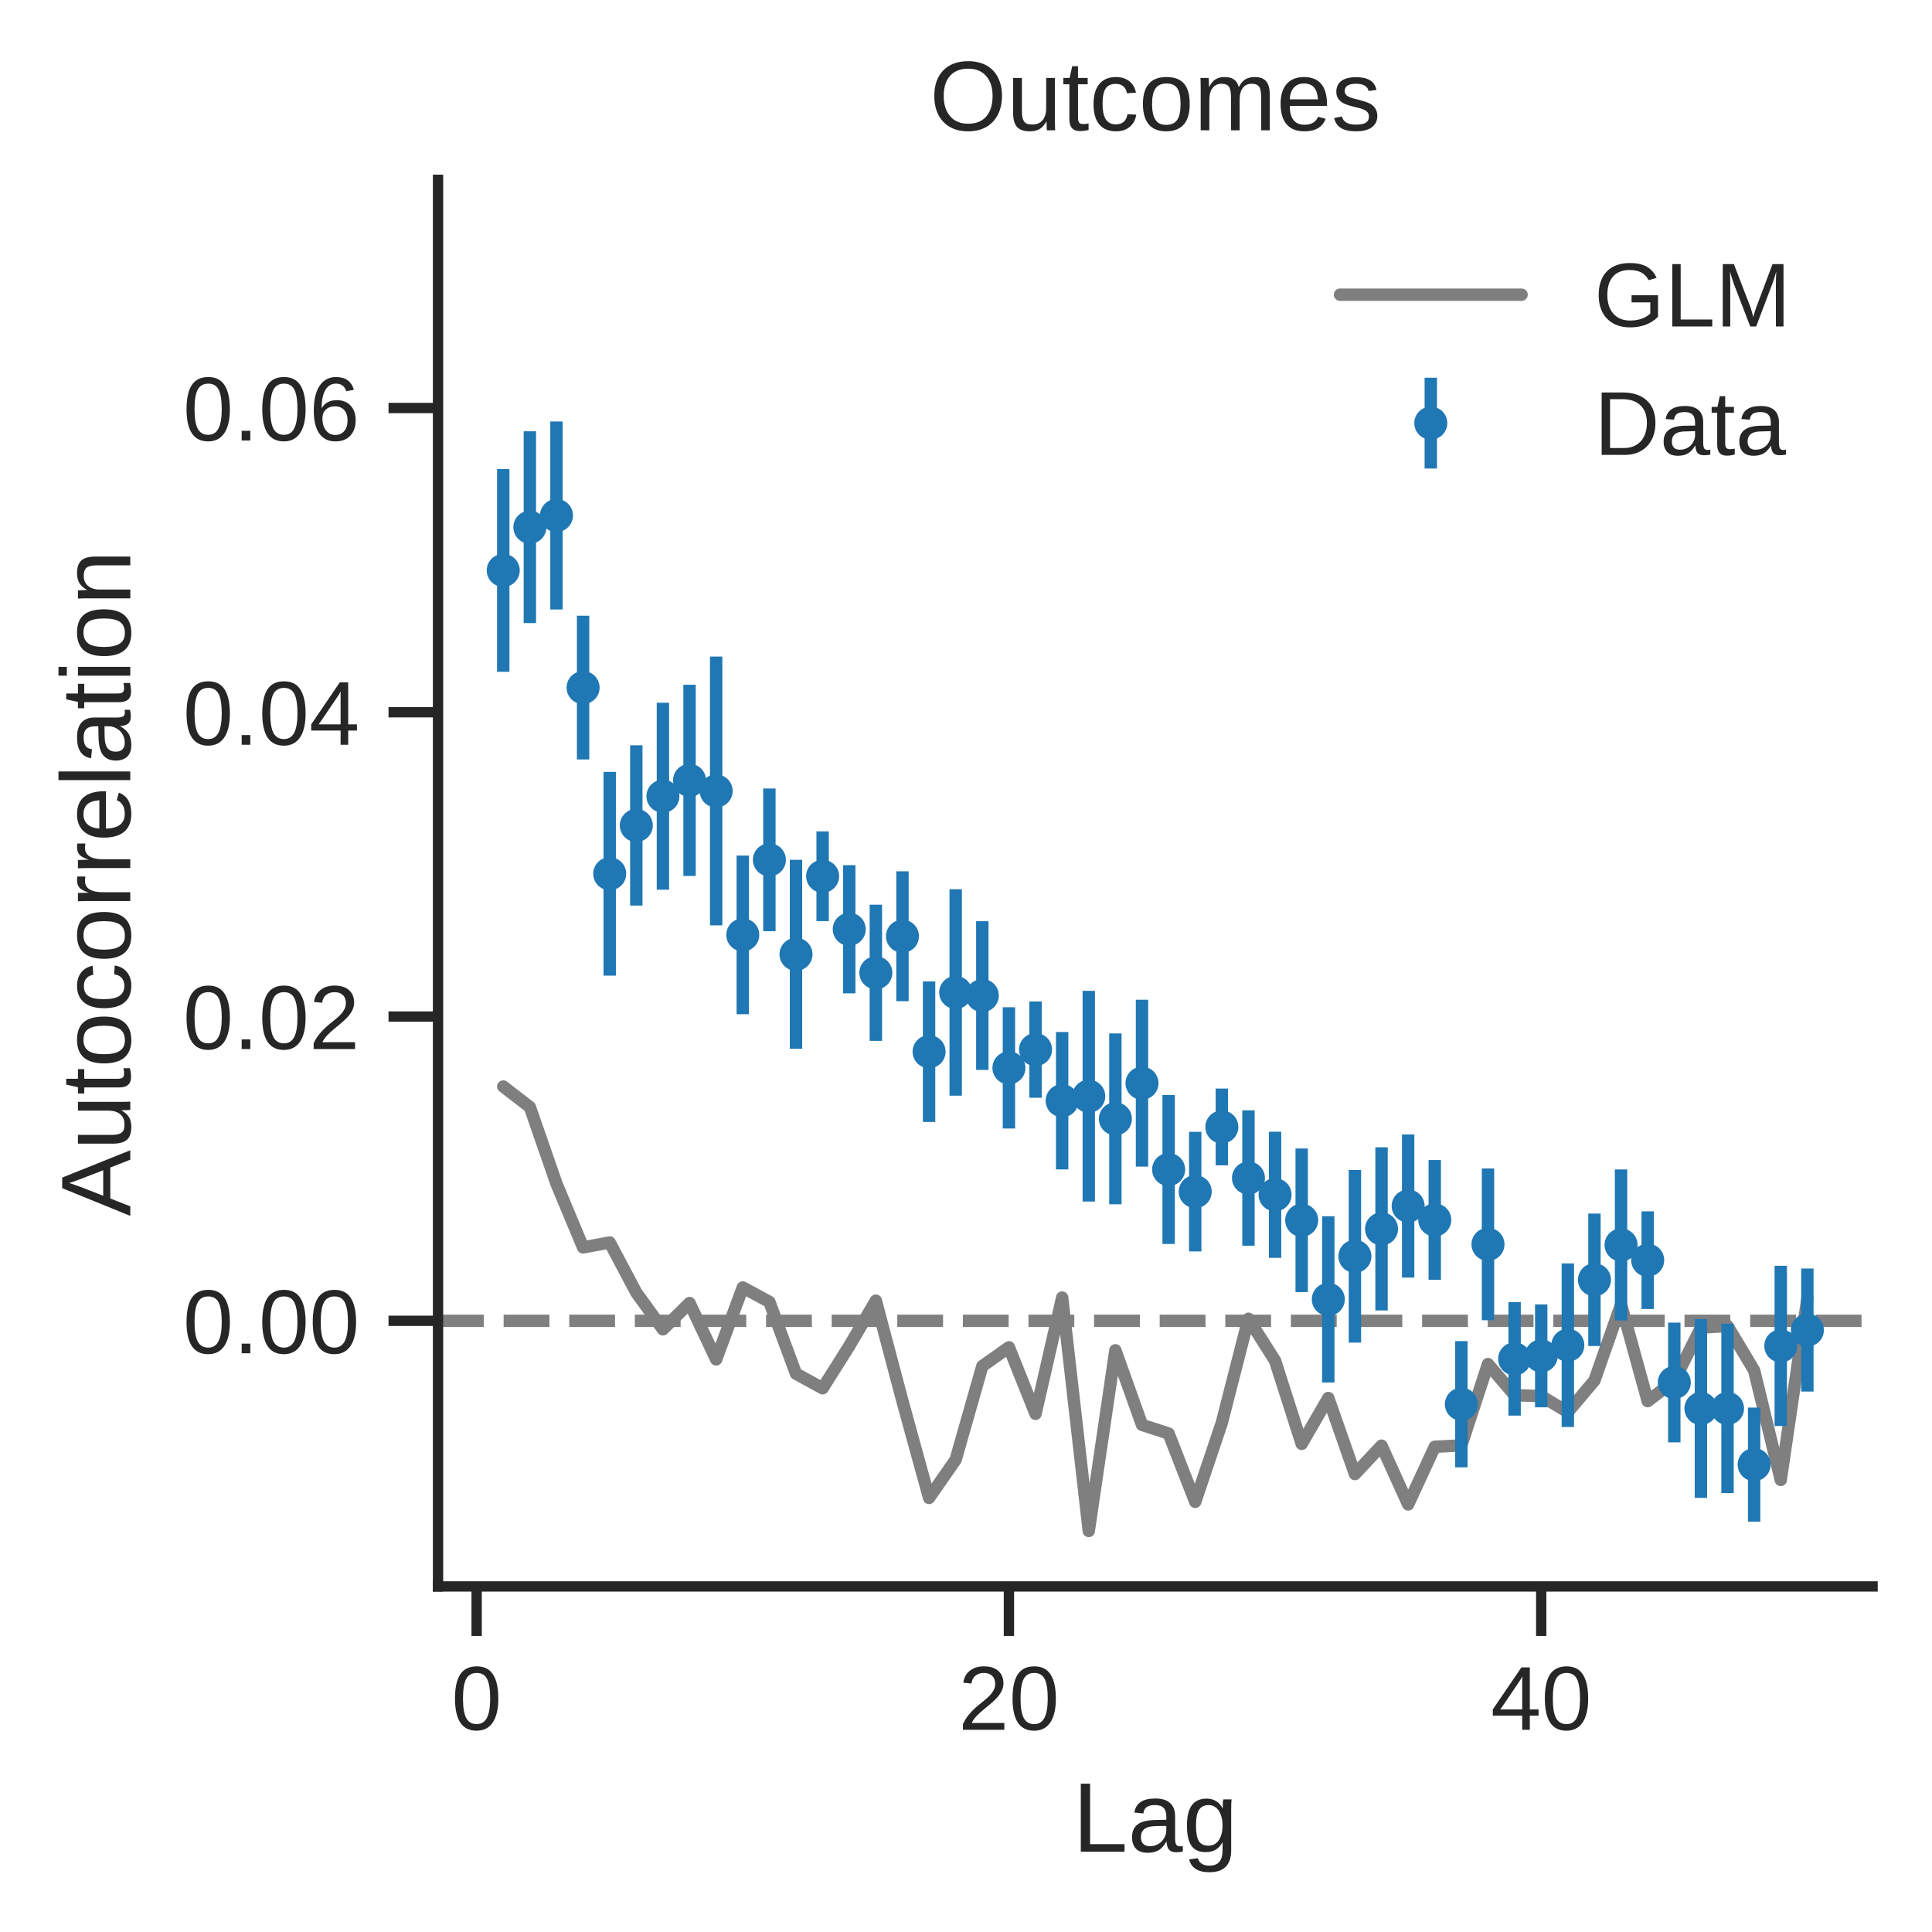
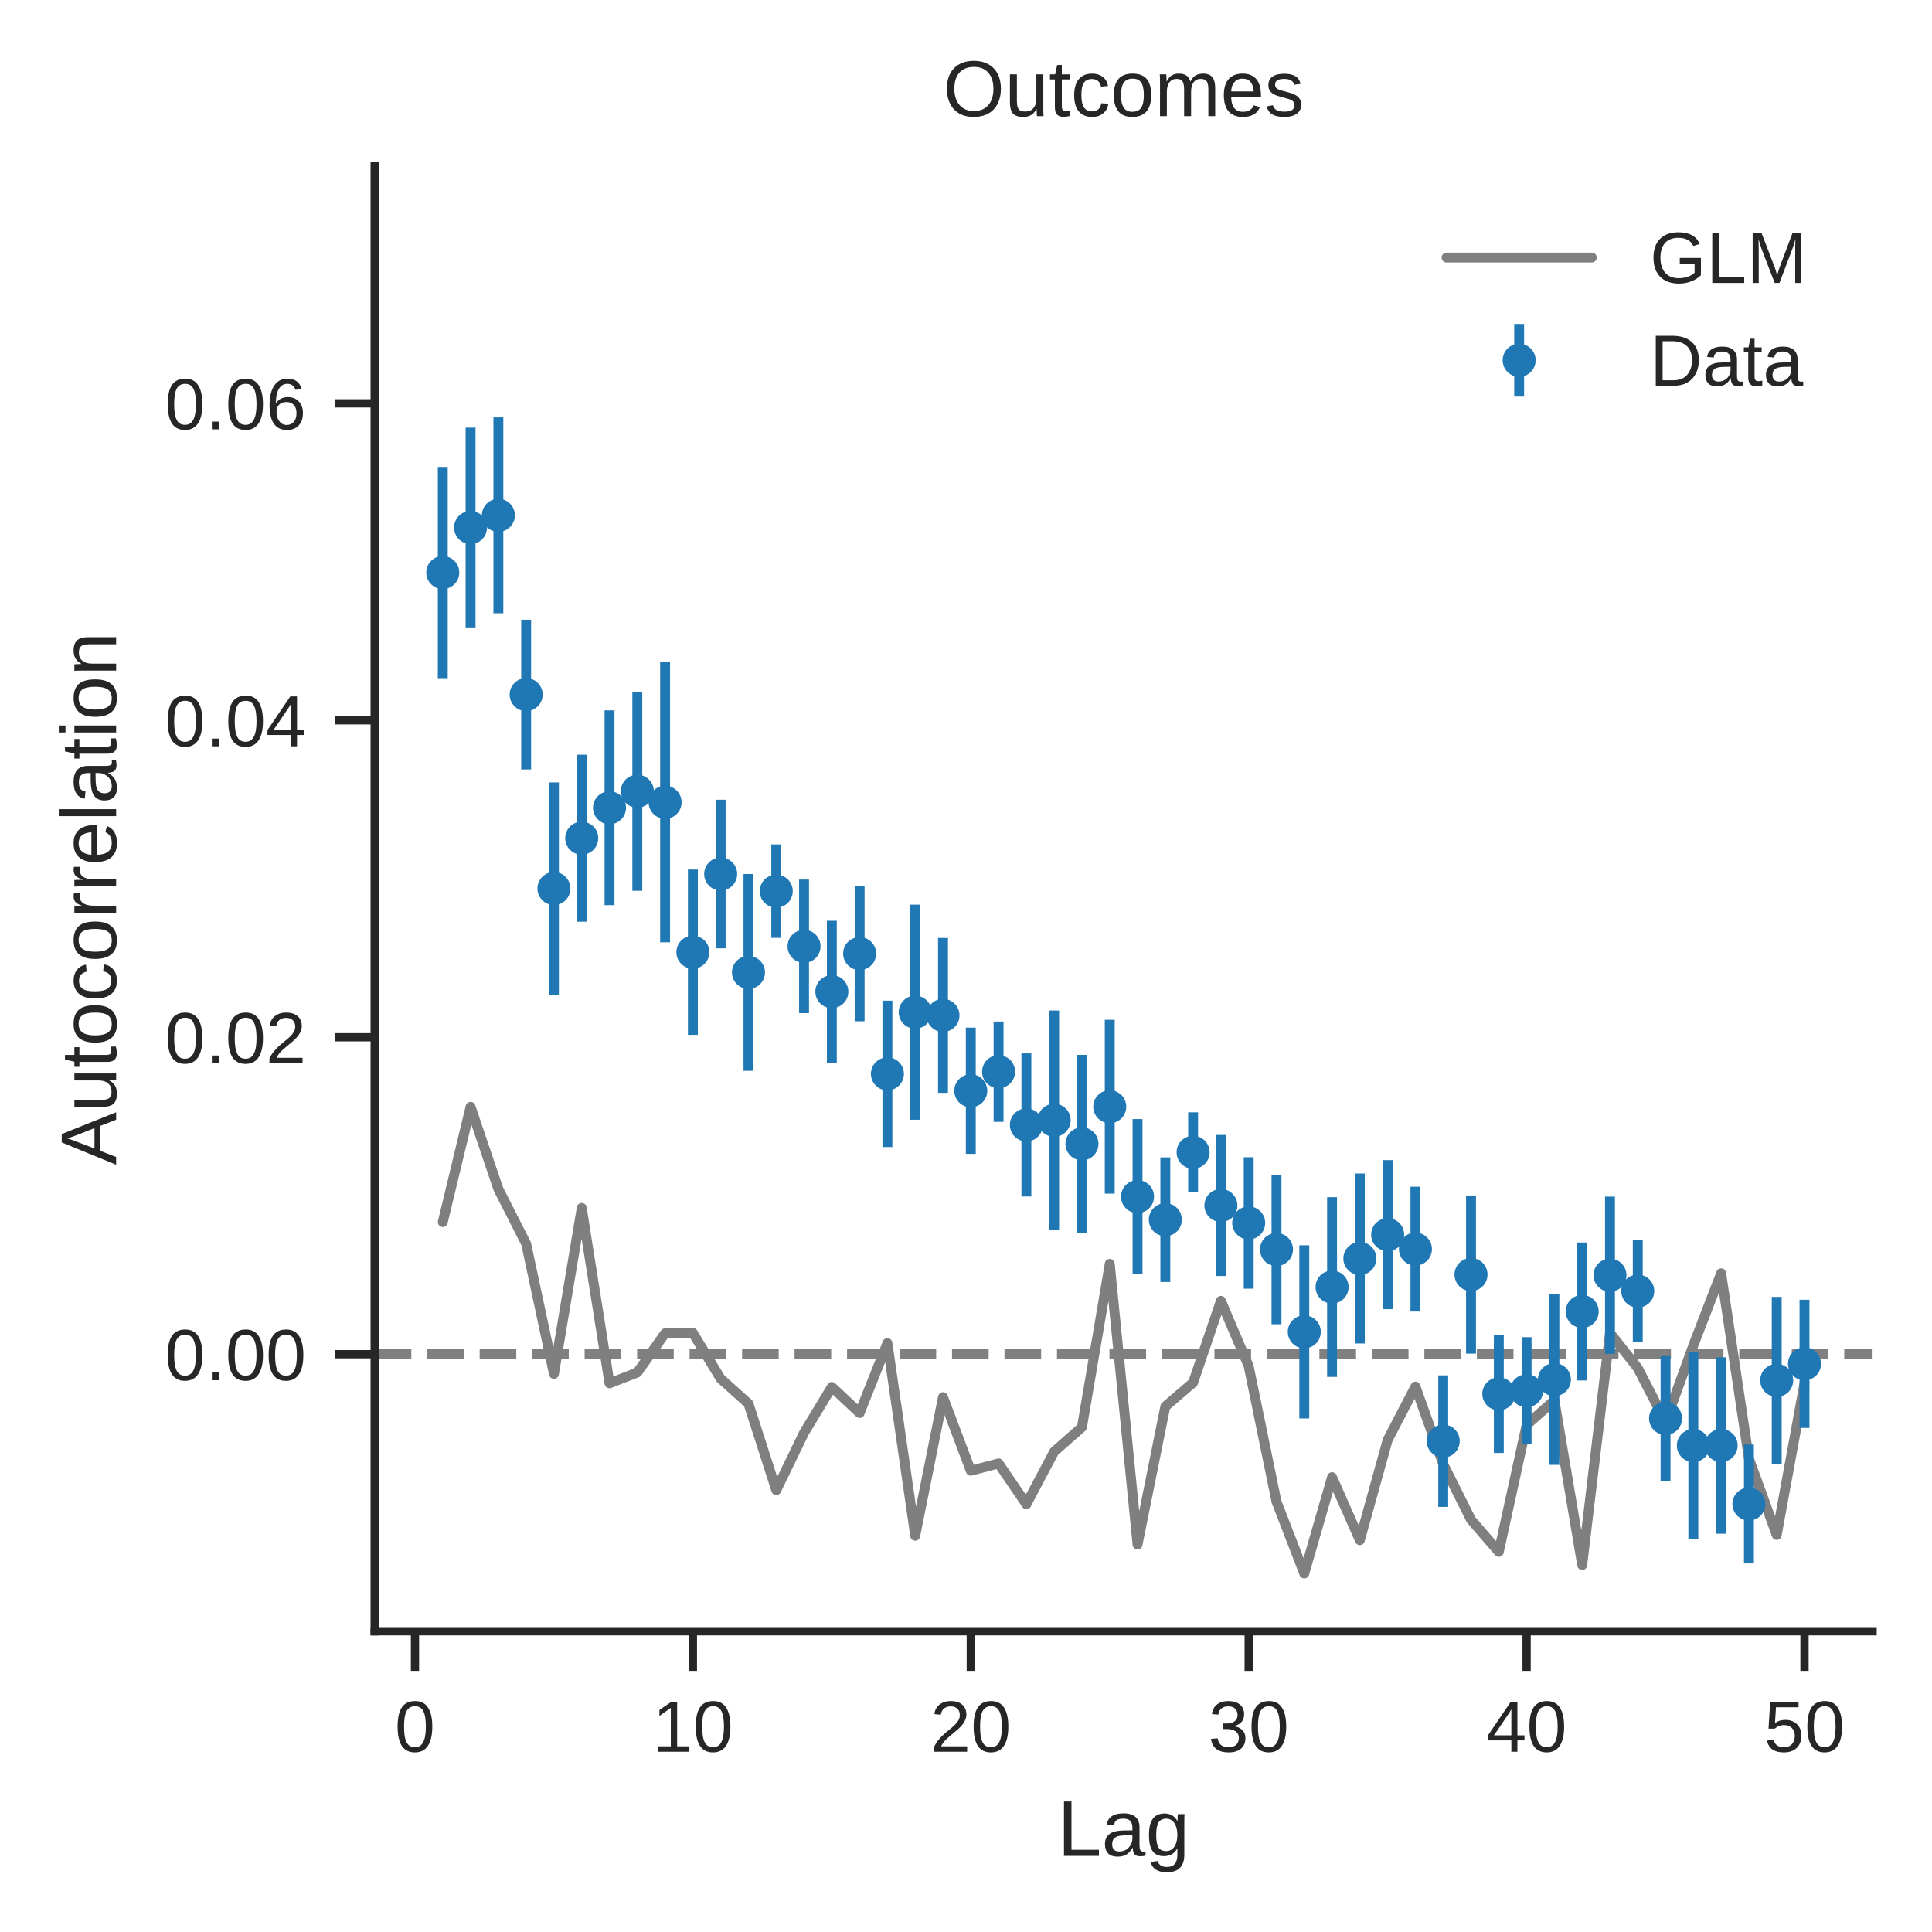
<svg xmlns="http://www.w3.org/2000/svg" xmlns:xlink="http://www.w3.org/1999/xlink" width="234.12pt" height="234.12pt" viewBox="0 0 234.12 234.12" version="1.1">
  <defs>
    <style type="text/css">*{stroke-linejoin: round; stroke-linecap: butt}</style>
  </defs>
  <g id="figure_1">
    <g id="patch_1">
      <path d="M 0 234.12  L 234.12 234.12  L 234.12 0  L 0 0  z " style="fill: #ffffff" />
    </g>
    <g id="axes_1">
      <g id="patch_2">
-         <path d="M 53.081 192.245  L 226.92 192.245  L 226.92 21.789  L 53.081 21.789  z " style="fill: #ffffff" />
+         <path d="M 45.405 197.68  L 226.92 197.68  L 226.92 20.072  L 45.405 20.072  z " style="fill: #ffffff" />
      </g>
      <g id="matplotlib.axis_1">
        <g id="xtick_1">
          <g id="line2d_1">
            <defs>
-               <path id="mbd5c28abc3" d="M 0 0  L 0 6  " style="stroke: #262626; stroke-width: 1.25" />
+               <path id="mc7c1b7da15" d="M 0 0  L 0 4.8  " style="stroke: #262626" />
            </defs>
            <g>
-               <use xlink:href="#mbd5c28abc3" x="57.758" y="192.245" style="fill: #262626; stroke: #262626; stroke-width: 1.25" />
+               <use xlink:href="#mc7c1b7da15" x="50.288" y="197.68" style="fill: #262626; stroke: #262626" />
            </g>
          </g>
          <g id="text_1">
-             <text style="font-size: 11px; font-family: 'Arial', 'DejaVu Sans', 'Liberation Sans', 'Bitstream Vera Sans', sans-serif; text-anchor: middle; fill: #262626" x="57.758" y="209.618" transform="rotate(-0 57.75794 209.6183)">0</text>
+             <text style="font-size: 8.8px; font-family: 'Arial', 'DejaVu Sans', 'Liberation Sans', 'Bitstream Vera Sans', sans-serif; text-anchor: middle; fill: #262626" x="50.288" y="212.279" transform="rotate(-0 50.28816 212.2785)">0</text>
          </g>
        </g>
        <g id="xtick_2">
          <g id="line2d_2">
            <g>
-               <use xlink:href="#mbd5c28abc3" x="122.262" y="192.245" style="fill: #262626; stroke: #262626; stroke-width: 1.25" />
+               <use xlink:href="#mc7c1b7da15" x="83.964" y="197.68" style="fill: #262626; stroke: #262626" />
            </g>
          </g>
          <g id="text_2">
-             <text style="font-size: 11px; font-family: 'Arial', 'DejaVu Sans', 'Liberation Sans', 'Bitstream Vera Sans', sans-serif; text-anchor: middle; fill: #262626" x="122.262" y="209.618" transform="rotate(-0 122.2619 209.6183)">20</text>
+             <text style="font-size: 8.8px; font-family: 'Arial', 'DejaVu Sans', 'Liberation Sans', 'Bitstream Vera Sans', sans-serif; text-anchor: middle; fill: #262626" x="83.964" y="212.279" transform="rotate(-0 83.9643 212.2785)">10</text>
          </g>
        </g>
        <g id="xtick_3">
          <g id="line2d_3">
            <g>
-               <use xlink:href="#mbd5c28abc3" x="186.766" y="192.245" style="fill: #262626; stroke: #262626; stroke-width: 1.25" />
+               <use xlink:href="#mc7c1b7da15" x="117.64" y="197.68" style="fill: #262626; stroke: #262626" />
            </g>
          </g>
          <g id="text_3">
-             <text style="font-size: 11px; font-family: 'Arial', 'DejaVu Sans', 'Liberation Sans', 'Bitstream Vera Sans', sans-serif; text-anchor: middle; fill: #262626" x="186.766" y="209.618" transform="rotate(-0 186.7658 209.6183)">40</text>
-           </g>
-         </g>
-         <g id="text_4">
-           <text style="font-size: 12px; font-family: 'Arial', 'DejaVu Sans', 'Liberation Sans', 'Bitstream Vera Sans', sans-serif; text-anchor: middle; fill: #262626" x="140" y="224.394" transform="rotate(-0 140.0005 224.3939)">Lag</text>
+             <text style="font-size: 8.8px; font-family: 'Arial', 'DejaVu Sans', 'Liberation Sans', 'Bitstream Vera Sans', sans-serif; text-anchor: middle; fill: #262626" x="117.64" y="212.279" transform="rotate(-0 117.6404 212.2785)">20</text>
+           </g>
+         </g>
+         <g id="xtick_4">
+           <g id="line2d_4">
+             <g>
+               <use xlink:href="#mc7c1b7da15" x="151.317" y="197.68" style="fill: #262626; stroke: #262626" />
+             </g>
+           </g>
+           <g id="text_4">
+             <text style="font-size: 8.8px; font-family: 'Arial', 'DejaVu Sans', 'Liberation Sans', 'Bitstream Vera Sans', sans-serif; text-anchor: middle; fill: #262626" x="151.317" y="212.279" transform="rotate(-0 151.3166 212.2785)">30</text>
+           </g>
+         </g>
+         <g id="xtick_5">
+           <g id="line2d_5">
+             <g>
+               <use xlink:href="#mc7c1b7da15" x="184.993" y="197.68" style="fill: #262626; stroke: #262626" />
+             </g>
+           </g>
+           <g id="text_5">
+             <text style="font-size: 8.8px; font-family: 'Arial', 'DejaVu Sans', 'Liberation Sans', 'Bitstream Vera Sans', sans-serif; text-anchor: middle; fill: #262626" x="184.993" y="212.279" transform="rotate(-0 184.9927 212.2785)">40</text>
+           </g>
+         </g>
+         <g id="xtick_6">
+           <g id="line2d_6">
+             <g>
+               <use xlink:href="#mc7c1b7da15" x="218.669" y="197.68" style="fill: #262626; stroke: #262626" />
+             </g>
+           </g>
+           <g id="text_6">
+             <text style="font-size: 8.8px; font-family: 'Arial', 'DejaVu Sans', 'Liberation Sans', 'Bitstream Vera Sans', sans-serif; text-anchor: middle; fill: #262626" x="218.669" y="212.279" transform="rotate(-0 218.6689 212.2785)">50</text>
+           </g>
+         </g>
+         <g id="text_7">
+           <text style="font-size: 9.6px; font-family: 'Arial', 'DejaVu Sans', 'Liberation Sans', 'Bitstream Vera Sans', sans-serif; text-anchor: middle; fill: #262626" x="136.162" y="224.899" transform="rotate(-0 136.1623 224.899)">Lag</text>
        </g>
      </g>
      <g id="matplotlib.axis_2">
        <g id="ytick_1">
-           <g id="line2d_4">
+           <g id="line2d_7">
            <defs>
-               <path id="m75cdc4d39d" d="M 0 0  L -6 0  " style="stroke: #262626; stroke-width: 1.25" />
+               <path id="m6955705d2b" d="M 0 0  L -4.8 0  " style="stroke: #262626" />
            </defs>
            <g>
-               <use xlink:href="#m75cdc4d39d" x="53.081" y="160.056" style="fill: #262626; stroke: #262626; stroke-width: 1.25" />
-             </g>
-           </g>
-           <g id="text_5">
-             <text style="font-size: 11px; font-family: 'Arial', 'DejaVu Sans', 'Liberation Sans', 'Bitstream Vera Sans', sans-serif; text-anchor: end; fill: #262626" x="43.581" y="163.993" transform="rotate(-0 43.58141 163.9929)">0.00</text>
+               <use xlink:href="#m6955705d2b" x="45.405" y="164.106" style="fill: #262626; stroke: #262626" />
+             </g>
+           </g>
+           <g id="text_8">
+             <text style="font-size: 8.8px; font-family: 'Arial', 'DejaVu Sans', 'Liberation Sans', 'Bitstream Vera Sans', sans-serif; text-anchor: end; fill: #262626" x="37.105" y="167.255" transform="rotate(-0 37.10513 167.2554)">0.00</text>
          </g>
        </g>
        <g id="ytick_2">
-           <g id="line2d_5">
-             <g>
-               <use xlink:href="#m75cdc4d39d" x="53.081" y="123.185" style="fill: #262626; stroke: #262626; stroke-width: 1.25" />
-             </g>
-           </g>
-           <g id="text_6">
-             <text style="font-size: 11px; font-family: 'Arial', 'DejaVu Sans', 'Liberation Sans', 'Bitstream Vera Sans', sans-serif; text-anchor: end; fill: #262626" x="43.581" y="127.122" transform="rotate(-0 43.58141 127.1218)">0.02</text>
+           <g id="line2d_8">
+             <g>
+               <use xlink:href="#m6955705d2b" x="45.405" y="125.697" style="fill: #262626; stroke: #262626" />
+             </g>
+           </g>
+           <g id="text_9">
+             <text style="font-size: 8.8px; font-family: 'Arial', 'DejaVu Sans', 'Liberation Sans', 'Bitstream Vera Sans', sans-serif; text-anchor: end; fill: #262626" x="37.105" y="128.846" transform="rotate(-0 37.10513 128.8462)">0.02</text>
          </g>
        </g>
        <g id="ytick_3">
-           <g id="line2d_6">
-             <g>
-               <use xlink:href="#m75cdc4d39d" x="53.081" y="86.314" style="fill: #262626; stroke: #262626; stroke-width: 1.25" />
-             </g>
-           </g>
-           <g id="text_7">
-             <text style="font-size: 11px; font-family: 'Arial', 'DejaVu Sans', 'Liberation Sans', 'Bitstream Vera Sans', sans-serif; text-anchor: end; fill: #262626" x="43.581" y="90.251" transform="rotate(-0 43.58141 90.25066)">0.04</text>
+           <g id="line2d_9">
+             <g>
+               <use xlink:href="#m6955705d2b" x="45.405" y="87.288" style="fill: #262626; stroke: #262626" />
+             </g>
+           </g>
+           <g id="text_10">
+             <text style="font-size: 8.8px; font-family: 'Arial', 'DejaVu Sans', 'Liberation Sans', 'Bitstream Vera Sans', sans-serif; text-anchor: end; fill: #262626" x="37.105" y="90.437" transform="rotate(-0 37.10513 90.43704)">0.04</text>
          </g>
        </g>
        <g id="ytick_4">
-           <g id="line2d_7">
-             <g>
-               <use xlink:href="#m75cdc4d39d" x="53.081" y="49.443" style="fill: #262626; stroke: #262626; stroke-width: 1.25" />
-             </g>
-           </g>
-           <g id="text_8">
-             <text style="font-size: 11px; font-family: 'Arial', 'DejaVu Sans', 'Liberation Sans', 'Bitstream Vera Sans', sans-serif; text-anchor: end; fill: #262626" x="43.581" y="53.38" transform="rotate(-0 43.58141 53.37952)">0.06</text>
-           </g>
-         </g>
-         <g id="text_9">
-           <text style="font-size: 12px; font-family: 'Arial', 'DejaVu Sans', 'Liberation Sans', 'Bitstream Vera Sans', sans-serif; text-anchor: middle; fill: #262626" x="15.789" y="107.017" transform="rotate(-90 15.78937 107.017)">Autocorrelation</text>
-         </g>
-       </g>
-       <g id="line2d_8">
-         <path d="M 53.081 160.056  L 226.92 160.056  " clip-path="url(#pe7cdaeee5a)" style="fill: none; stroke-dasharray: 5.55,2.4; stroke-dashoffset: 0; stroke: #808080; stroke-width: 1.5" />
+           <g id="line2d_10">
+             <g>
+               <use xlink:href="#m6955705d2b" x="45.405" y="48.878" style="fill: #262626; stroke: #262626" />
+             </g>
+           </g>
+           <g id="text_11">
+             <text style="font-size: 8.8px; font-family: 'Arial', 'DejaVu Sans', 'Liberation Sans', 'Bitstream Vera Sans', sans-serif; text-anchor: end; fill: #262626" x="37.105" y="52.028" transform="rotate(-0 37.10513 52.02784)">0.06</text>
+           </g>
+         </g>
+         <g id="text_12">
+           <text style="font-size: 9.6px; font-family: 'Arial', 'DejaVu Sans', 'Liberation Sans', 'Bitstream Vera Sans', sans-serif; text-anchor: middle; fill: #262626" x="14.072" y="108.876" transform="rotate(-90 14.0715 108.8756)">Autocorrelation</text>
+         </g>
+       </g>
+       <g id="line2d_11">
+         <path d="M 45.405 164.106  L 226.92 164.106  " clip-path="url(#pcfb92171ab)" style="fill: none; stroke-dasharray: 4.44,1.92; stroke-dashoffset: 0; stroke: #808080; stroke-width: 1.2" />
      </g>
      <g id="patch_3">
-         <path d="M 53.081 192.245  L 53.081 21.789  " style="fill: none; stroke: #262626; stroke-width: 1.25; stroke-linejoin: miter; stroke-linecap: square" />
+         <path d="M 45.405 197.68  L 45.405 20.072  " style="fill: none; stroke: #262626; stroke-linejoin: miter; stroke-linecap: square" />
      </g>
      <g id="patch_4">
-         <path d="M 53.081 192.245  L 226.92 192.245  " style="fill: none; stroke: #262626; stroke-width: 1.25; stroke-linejoin: miter; stroke-linecap: square" />
-       </g>
-       <g id="line2d_9">
-         <path d="M 60.983 131.663  L 64.208 134.155  L 67.434 143.445  L 70.659 151.161  L 73.884 150.564  L 77.109 156.642  L 80.334 161.088  L 83.56 157.901  L 86.785 164.733  L 90.01 156.017  L 93.235 157.762  L 96.46 166.466  L 99.686 168.231  L 102.911 163.118  L 106.136 157.616  L 109.361 169.787  L 112.586 181.517  L 115.811 176.876  L 119.037 165.547  L 122.262 163.268  L 125.487 171.329  L 128.712 157.238  L 131.937 185.522  L 135.163 163.629  L 138.388 172.667  L 141.613 173.715  L 144.838 181.99  L 148.063 172.405  L 151.289 159.806  L 154.514 164.893  L 157.739 174.972  L 160.964 169.408  L 164.189 178.624  L 167.415 175.185  L 170.64 182.305  L 173.865 175.321  L 177.09 175.154  L 180.315 165.296  L 183.541 169.064  L 186.766 169.181  L 189.991 171.114  L 193.216 167.29  L 196.441 158.077  L 199.667 169.788  L 202.892 167.323  L 206.117 160.882  L 209.342 160.684  L 212.567 166.066  L 215.793 179.338  L 219.018 157.352  " clip-path="url(#pe7cdaeee5a)" style="fill: none; stroke: #7f7f7f; stroke-width: 1.5; stroke-linecap: round" />
-       </g>
-       <g id="text_10">
-         <text style="font-size: 12px; font-family: 'Arial', 'DejaVu Sans', 'Liberation Sans', 'Bitstream Vera Sans', sans-serif; text-anchor: middle; fill: #262626" x="140" y="15.789" transform="rotate(-0 140.0005 15.78937)">Outcomes</text>
+         <path d="M 45.405 197.68  L 226.92 197.68  " style="fill: none; stroke: #262626; stroke-linejoin: miter; stroke-linecap: square" />
+       </g>
+       <g id="line2d_12">
+         <path d="M 53.656 148.092  L 57.023 134.123  L 60.391 144.089  L 63.759 150.715  L 67.126 166.493  L 70.494 146.374  L 73.861 167.63  L 77.229 166.322  L 80.597 161.569  L 83.964 161.529  L 87.332 167.074  L 90.7 170.097  L 94.067 180.576  L 97.435 173.631  L 100.802 168.07  L 104.17 171.227  L 107.538 162.76  L 110.905 186.101  L 114.273 169.306  L 117.64 178.225  L 121.008 177.336  L 124.376 182.282  L 127.743 175.908  L 131.111 172.95  L 134.479 153.154  L 137.846 187.164  L 141.214 170.438  L 144.581 167.551  L 147.949 157.638  L 151.317 165.558  L 154.684 181.961  L 158.052 190.675  L 161.419 179.006  L 164.787 186.637  L 168.155 174.498  L 171.522 168.026  L 174.89 177.421  L 178.257 184.156  L 181.625 188.053  L 184.993 172.674  L 188.36 169.692  L 191.728 189.65  L 195.096 161.529  L 198.463 165.783  L 201.831 172.308  L 205.198 163.036  L 208.566 154.302  L 211.934 176.759  L 215.301 186.005  L 218.669 167.633  " clip-path="url(#pcfb92171ab)" style="fill: none; stroke: #7f7f7f; stroke-width: 1.2; stroke-linecap: round" />
+       </g>
+       <g id="text_13">
+         <text style="font-size: 9.6px; font-family: 'Arial', 'DejaVu Sans', 'Liberation Sans', 'Bitstream Vera Sans', sans-serif; text-anchor: middle; fill: #262626" x="136.162" y="14.072" transform="rotate(-0 136.1623 14.0715)">Outcomes</text>
      </g>
      <g id="LineCollection_1">
-         <path d="M 60.983 81.411  L 60.983 56.836  " clip-path="url(#pe7cdaeee5a)" style="fill: none; stroke: #1f77b4; stroke-width: 1.5" />
-         <path d="M 64.208 75.508  L 64.208 52.264  " clip-path="url(#pe7cdaeee5a)" style="fill: none; stroke: #1f77b4; stroke-width: 1.5" />
-         <path d="M 67.434 73.856  L 67.434 51.075  " clip-path="url(#pe7cdaeee5a)" style="fill: none; stroke: #1f77b4; stroke-width: 1.5" />
-         <path d="M 70.659 92.028  L 70.659 74.615  " clip-path="url(#pe7cdaeee5a)" style="fill: none; stroke: #1f77b4; stroke-width: 1.5" />
-         <path d="M 73.884 118.227  L 73.884 93.538  " clip-path="url(#pe7cdaeee5a)" style="fill: none; stroke: #1f77b4; stroke-width: 1.5" />
-         <path d="M 77.109 109.737  L 77.109 90.314  " clip-path="url(#pe7cdaeee5a)" style="fill: none; stroke: #1f77b4; stroke-width: 1.5" />
-         <path d="M 80.334 107.816  L 80.334 85.158  " clip-path="url(#pe7cdaeee5a)" style="fill: none; stroke: #1f77b4; stroke-width: 1.5" />
-         <path d="M 83.56 106.147  L 83.56 82.978  " clip-path="url(#pe7cdaeee5a)" style="fill: none; stroke: #1f77b4; stroke-width: 1.5" />
-         <path d="M 86.785 112.134  L 86.785 79.565  " clip-path="url(#pe7cdaeee5a)" style="fill: none; stroke: #1f77b4; stroke-width: 1.5" />
-         <path d="M 90.01 122.903  L 90.01 103.675  " clip-path="url(#pe7cdaeee5a)" style="fill: none; stroke: #1f77b4; stroke-width: 1.5" />
-         <path d="M 93.235 112.838  L 93.235 95.553  " clip-path="url(#pe7cdaeee5a)" style="fill: none; stroke: #1f77b4; stroke-width: 1.5" />
-         <path d="M 96.46 127.087  L 96.46 104.195  " clip-path="url(#pe7cdaeee5a)" style="fill: none; stroke: #1f77b4; stroke-width: 1.5" />
-         <path d="M 99.686 111.624  L 99.686 100.749  " clip-path="url(#pe7cdaeee5a)" style="fill: none; stroke: #1f77b4; stroke-width: 1.5" />
-         <path d="M 102.911 120.377  L 102.911 104.839  " clip-path="url(#pe7cdaeee5a)" style="fill: none; stroke: #1f77b4; stroke-width: 1.5" />
-         <path d="M 106.136 126.131  L 106.136 109.63  " clip-path="url(#pe7cdaeee5a)" style="fill: none; stroke: #1f77b4; stroke-width: 1.5" />
-         <path d="M 109.361 121.322  L 109.361 105.582  " clip-path="url(#pe7cdaeee5a)" style="fill: none; stroke: #1f77b4; stroke-width: 1.5" />
-         <path d="M 112.586 135.957  L 112.586 118.929  " clip-path="url(#pe7cdaeee5a)" style="fill: none; stroke: #1f77b4; stroke-width: 1.5" />
-         <path d="M 115.811 132.775  L 115.811 107.757  " clip-path="url(#pe7cdaeee5a)" style="fill: none; stroke: #1f77b4; stroke-width: 1.5" />
-         <path d="M 119.037 129.651  L 119.037 111.632  " clip-path="url(#pe7cdaeee5a)" style="fill: none; stroke: #1f77b4; stroke-width: 1.5" />
-         <path d="M 122.262 136.754  L 122.262 122.063  " clip-path="url(#pe7cdaeee5a)" style="fill: none; stroke: #1f77b4; stroke-width: 1.5" />
-         <path d="M 125.487 133.025  L 125.487 121.355  " clip-path="url(#pe7cdaeee5a)" style="fill: none; stroke: #1f77b4; stroke-width: 1.5" />
-         <path d="M 128.712 141.709  L 128.712 125.056  " clip-path="url(#pe7cdaeee5a)" style="fill: none; stroke: #1f77b4; stroke-width: 1.5" />
-         <path d="M 131.937 145.605  L 131.937 120.072  " clip-path="url(#pe7cdaeee5a)" style="fill: none; stroke: #1f77b4; stroke-width: 1.5" />
-         <path d="M 135.163 145.934  L 135.163 125.233  " clip-path="url(#pe7cdaeee5a)" style="fill: none; stroke: #1f77b4; stroke-width: 1.5" />
-         <path d="M 138.388 141.374  L 138.388 121.151  " clip-path="url(#pe7cdaeee5a)" style="fill: none; stroke: #1f77b4; stroke-width: 1.5" />
-         <path d="M 141.613 150.745  L 141.613 132.701  " clip-path="url(#pe7cdaeee5a)" style="fill: none; stroke: #1f77b4; stroke-width: 1.5" />
-         <path d="M 144.838 151.649  L 144.838 137.158  " clip-path="url(#pe7cdaeee5a)" style="fill: none; stroke: #1f77b4; stroke-width: 1.5" />
-         <path d="M 148.063 141.216  L 148.063 131.914  " clip-path="url(#pe7cdaeee5a)" style="fill: none; stroke: #1f77b4; stroke-width: 1.5" />
-         <path d="M 151.289 150.957  L 151.289 134.547  " clip-path="url(#pe7cdaeee5a)" style="fill: none; stroke: #1f77b4; stroke-width: 1.5" />
-         <path d="M 154.514 152.426  L 154.514 137.142  " clip-path="url(#pe7cdaeee5a)" style="fill: none; stroke: #1f77b4; stroke-width: 1.5" />
-         <path d="M 157.739 156.571  L 157.739 139.173  " clip-path="url(#pe7cdaeee5a)" style="fill: none; stroke: #1f77b4; stroke-width: 1.5" />
-         <path d="M 160.964 167.527  L 160.964 147.382  " clip-path="url(#pe7cdaeee5a)" style="fill: none; stroke: #1f77b4; stroke-width: 1.5" />
-         <path d="M 164.189 162.696  L 164.189 141.785  " clip-path="url(#pe7cdaeee5a)" style="fill: none; stroke: #1f77b4; stroke-width: 1.5" />
-         <path d="M 167.415 158.804  L 167.415 139.033  " clip-path="url(#pe7cdaeee5a)" style="fill: none; stroke: #1f77b4; stroke-width: 1.5" />
-         <path d="M 170.64 154.816  L 170.64 137.477  " clip-path="url(#pe7cdaeee5a)" style="fill: none; stroke: #1f77b4; stroke-width: 1.5" />
-         <path d="M 173.865 155.087  L 173.865 140.571  " clip-path="url(#pe7cdaeee5a)" style="fill: none; stroke: #1f77b4; stroke-width: 1.5" />
-         <path d="M 177.09 177.814  L 177.09 162.514  " clip-path="url(#pe7cdaeee5a)" style="fill: none; stroke: #1f77b4; stroke-width: 1.5" />
-         <path d="M 180.315 159.988  L 180.315 141.589  " clip-path="url(#pe7cdaeee5a)" style="fill: none; stroke: #1f77b4; stroke-width: 1.5" />
-         <path d="M 183.541 171.542  L 183.541 157.793  " clip-path="url(#pe7cdaeee5a)" style="fill: none; stroke: #1f77b4; stroke-width: 1.5" />
-         <path d="M 186.766 170.542  L 186.766 158.074  " clip-path="url(#pe7cdaeee5a)" style="fill: none; stroke: #1f77b4; stroke-width: 1.5" />
-         <path d="M 189.991 172.925  L 189.991 153.1  " clip-path="url(#pe7cdaeee5a)" style="fill: none; stroke: #1f77b4; stroke-width: 1.5" />
-         <path d="M 193.216 163.108  L 193.216 147.059  " clip-path="url(#pe7cdaeee5a)" style="fill: none; stroke: #1f77b4; stroke-width: 1.5" />
-         <path d="M 196.441 160.007  L 196.441 141.717  " clip-path="url(#pe7cdaeee5a)" style="fill: none; stroke: #1f77b4; stroke-width: 1.5" />
-         <path d="M 199.667 158.629  L 199.667 146.793  " clip-path="url(#pe7cdaeee5a)" style="fill: none; stroke: #1f77b4; stroke-width: 1.5" />
-         <path d="M 202.892 174.782  L 202.892 160.273  " clip-path="url(#pe7cdaeee5a)" style="fill: none; stroke: #1f77b4; stroke-width: 1.5" />
-         <path d="M 206.117 181.517  L 206.117 159.848  " clip-path="url(#pe7cdaeee5a)" style="fill: none; stroke: #1f77b4; stroke-width: 1.5" />
-         <path d="M 209.342 180.935  L 209.342 160.412  " clip-path="url(#pe7cdaeee5a)" style="fill: none; stroke: #1f77b4; stroke-width: 1.5" />
-         <path d="M 212.567 184.392  L 212.567 170.568  " clip-path="url(#pe7cdaeee5a)" style="fill: none; stroke: #1f77b4; stroke-width: 1.5" />
-         <path d="M 215.793 172.802  L 215.793 153.391  " clip-path="url(#pe7cdaeee5a)" style="fill: none; stroke: #1f77b4; stroke-width: 1.5" />
-         <path d="M 219.018 168.63  L 219.018 153.719  " clip-path="url(#pe7cdaeee5a)" style="fill: none; stroke: #1f77b4; stroke-width: 1.5" />
-       </g>
-       <g id="line2d_10">
+         <path d="M 53.656 82.18  L 53.656 56.58  " clip-path="url(#pcfb92171ab)" style="fill: none; stroke: #1f77b4; stroke-width: 1.2" />
+         <path d="M 57.023 76.031  L 57.023 51.818  " clip-path="url(#pcfb92171ab)" style="fill: none; stroke: #1f77b4; stroke-width: 1.2" />
+         <path d="M 60.391 74.31  L 60.391 50.579  " clip-path="url(#pcfb92171ab)" style="fill: none; stroke: #1f77b4; stroke-width: 1.2" />
+         <path d="M 63.759 93.24  L 63.759 75.101  " clip-path="url(#pcfb92171ab)" style="fill: none; stroke: #1f77b4; stroke-width: 1.2" />
+         <path d="M 67.126 120.532  L 67.126 94.813  " clip-path="url(#pcfb92171ab)" style="fill: none; stroke: #1f77b4; stroke-width: 1.2" />
+         <path d="M 70.494 111.688  L 70.494 91.455  " clip-path="url(#pcfb92171ab)" style="fill: none; stroke: #1f77b4; stroke-width: 1.2" />
+         <path d="M 73.861 109.687  L 73.861 86.084  " clip-path="url(#pcfb92171ab)" style="fill: none; stroke: #1f77b4; stroke-width: 1.2" />
+         <path d="M 77.229 107.948  L 77.229 83.813  " clip-path="url(#pcfb92171ab)" style="fill: none; stroke: #1f77b4; stroke-width: 1.2" />
+         <path d="M 80.597 114.185  L 80.597 80.257  " clip-path="url(#pcfb92171ab)" style="fill: none; stroke: #1f77b4; stroke-width: 1.2" />
+         <path d="M 83.964 125.403  L 83.964 105.373  " clip-path="url(#pcfb92171ab)" style="fill: none; stroke: #1f77b4; stroke-width: 1.2" />
+         <path d="M 87.332 114.919  L 87.332 96.912  " clip-path="url(#pcfb92171ab)" style="fill: none; stroke: #1f77b4; stroke-width: 1.2" />
+         <path d="M 90.7 129.761  L 90.7 105.915  " clip-path="url(#pcfb92171ab)" style="fill: none; stroke: #1f77b4; stroke-width: 1.2" />
+         <path d="M 94.067 113.653  L 94.067 102.325  " clip-path="url(#pcfb92171ab)" style="fill: none; stroke: #1f77b4; stroke-width: 1.2" />
+         <path d="M 97.435 122.771  L 97.435 106.585  " clip-path="url(#pcfb92171ab)" style="fill: none; stroke: #1f77b4; stroke-width: 1.2" />
+         <path d="M 100.802 128.766  L 100.802 111.577  " clip-path="url(#pcfb92171ab)" style="fill: none; stroke: #1f77b4; stroke-width: 1.2" />
+         <path d="M 104.17 123.756  L 104.17 107.36  " clip-path="url(#pcfb92171ab)" style="fill: none; stroke: #1f77b4; stroke-width: 1.2" />
+         <path d="M 107.538 139.001  L 107.538 121.263  " clip-path="url(#pcfb92171ab)" style="fill: none; stroke: #1f77b4; stroke-width: 1.2" />
+         <path d="M 110.905 135.687  L 110.905 109.625  " clip-path="url(#pcfb92171ab)" style="fill: none; stroke: #1f77b4; stroke-width: 1.2" />
+         <path d="M 114.273 132.432  L 114.273 113.662  " clip-path="url(#pcfb92171ab)" style="fill: none; stroke: #1f77b4; stroke-width: 1.2" />
+         <path d="M 117.64 139.831  L 117.64 124.528  " clip-path="url(#pcfb92171ab)" style="fill: none; stroke: #1f77b4; stroke-width: 1.2" />
+         <path d="M 121.008 135.947  L 121.008 123.79  " clip-path="url(#pcfb92171ab)" style="fill: none; stroke: #1f77b4; stroke-width: 1.2" />
+         <path d="M 124.376 144.993  L 124.376 127.646  " clip-path="url(#pcfb92171ab)" style="fill: none; stroke: #1f77b4; stroke-width: 1.2" />
+         <path d="M 127.743 149.052  L 127.743 122.454  " clip-path="url(#pcfb92171ab)" style="fill: none; stroke: #1f77b4; stroke-width: 1.2" />
+         <path d="M 131.111 149.395  L 131.111 127.83  " clip-path="url(#pcfb92171ab)" style="fill: none; stroke: #1f77b4; stroke-width: 1.2" />
+         <path d="M 134.479 144.644  L 134.479 123.578  " clip-path="url(#pcfb92171ab)" style="fill: none; stroke: #1f77b4; stroke-width: 1.2" />
+         <path d="M 137.846 154.407  L 137.846 135.61  " clip-path="url(#pcfb92171ab)" style="fill: none; stroke: #1f77b4; stroke-width: 1.2" />
+         <path d="M 141.214 155.349  L 141.214 140.252  " clip-path="url(#pcfb92171ab)" style="fill: none; stroke: #1f77b4; stroke-width: 1.2" />
+         <path d="M 144.581 144.48  L 144.581 134.79  " clip-path="url(#pcfb92171ab)" style="fill: none; stroke: #1f77b4; stroke-width: 1.2" />
+         <path d="M 147.949 154.627  L 147.949 137.533  " clip-path="url(#pcfb92171ab)" style="fill: none; stroke: #1f77b4; stroke-width: 1.2" />
+         <path d="M 151.317 156.158  L 151.317 140.236  " clip-path="url(#pcfb92171ab)" style="fill: none; stroke: #1f77b4; stroke-width: 1.2" />
+         <path d="M 154.684 160.476  L 154.684 142.352  " clip-path="url(#pcfb92171ab)" style="fill: none; stroke: #1f77b4; stroke-width: 1.2" />
+         <path d="M 158.052 171.889  L 158.052 150.903  " clip-path="url(#pcfb92171ab)" style="fill: none; stroke: #1f77b4; stroke-width: 1.2" />
+         <path d="M 161.419 166.856  L 161.419 145.073  " clip-path="url(#pcfb92171ab)" style="fill: none; stroke: #1f77b4; stroke-width: 1.2" />
+         <path d="M 164.787 162.802  L 164.787 142.206  " clip-path="url(#pcfb92171ab)" style="fill: none; stroke: #1f77b4; stroke-width: 1.2" />
+         <path d="M 168.155 158.648  L 168.155 140.585  " clip-path="url(#pcfb92171ab)" style="fill: none; stroke: #1f77b4; stroke-width: 1.2" />
+         <path d="M 171.522 158.93  L 171.522 143.808  " clip-path="url(#pcfb92171ab)" style="fill: none; stroke: #1f77b4; stroke-width: 1.2" />
+         <path d="M 174.89 182.605  L 174.89 166.666  " clip-path="url(#pcfb92171ab)" style="fill: none; stroke: #1f77b4; stroke-width: 1.2" />
+         <path d="M 178.257 164.035  L 178.257 144.868  " clip-path="url(#pcfb92171ab)" style="fill: none; stroke: #1f77b4; stroke-width: 1.2" />
+         <path d="M 181.625 176.071  L 181.625 161.749  " clip-path="url(#pcfb92171ab)" style="fill: none; stroke: #1f77b4; stroke-width: 1.2" />
+         <path d="M 184.993 175.029  L 184.993 162.041  " clip-path="url(#pcfb92171ab)" style="fill: none; stroke: #1f77b4; stroke-width: 1.2" />
+         <path d="M 188.36 177.511  L 188.36 156.86  " clip-path="url(#pcfb92171ab)" style="fill: none; stroke: #1f77b4; stroke-width: 1.2" />
+         <path d="M 191.728 167.285  L 191.728 150.567  " clip-path="url(#pcfb92171ab)" style="fill: none; stroke: #1f77b4; stroke-width: 1.2" />
+         <path d="M 195.096 164.055  L 195.096 145.002  " clip-path="url(#pcfb92171ab)" style="fill: none; stroke: #1f77b4; stroke-width: 1.2" />
+         <path d="M 198.463 162.619  L 198.463 150.289  " clip-path="url(#pcfb92171ab)" style="fill: none; stroke: #1f77b4; stroke-width: 1.2" />
+         <path d="M 201.831 179.446  L 201.831 164.332  " clip-path="url(#pcfb92171ab)" style="fill: none; stroke: #1f77b4; stroke-width: 1.2" />
+         <path d="M 205.198 186.462  L 205.198 163.889  " clip-path="url(#pcfb92171ab)" style="fill: none; stroke: #1f77b4; stroke-width: 1.2" />
+         <path d="M 208.566 185.856  L 208.566 164.477  " clip-path="url(#pcfb92171ab)" style="fill: none; stroke: #1f77b4; stroke-width: 1.2" />
+         <path d="M 211.934 189.457  L 211.934 175.056  " clip-path="url(#pcfb92171ab)" style="fill: none; stroke: #1f77b4; stroke-width: 1.2" />
+         <path d="M 215.301 177.383  L 215.301 157.163  " clip-path="url(#pcfb92171ab)" style="fill: none; stroke: #1f77b4; stroke-width: 1.2" />
+         <path d="M 218.669 173.037  L 218.669 157.505  " clip-path="url(#pcfb92171ab)" style="fill: none; stroke: #1f77b4; stroke-width: 1.2" />
+       </g>
+       <g id="line2d_13">
        <defs>
-           <path id="m6dcc944e46" d="M 0 1.5  C 0.398 1.5 0.779 1.342 1.061 1.061  C 1.342 0.779 1.5 0.398 1.5 0  C 1.5 -0.398 1.342 -0.779 1.061 -1.061  C 0.779 -1.342 0.398 -1.5 0 -1.5  C -0.398 -1.5 -0.779 -1.342 -1.061 -1.061  C -1.342 -0.779 -1.5 -0.398 -1.5 0  C -1.5 0.398 -1.342 0.779 -1.061 1.061  C -0.779 1.342 -0.398 1.5 0 1.5  z " style="stroke: #1f77b4" />
+           <path id="m665f4ee6a2" d="M 0 1.5  C 0.398 1.5 0.779 1.342 1.061 1.061  C 1.342 0.779 1.5 0.398 1.5 0  C 1.5 -0.398 1.342 -0.779 1.061 -1.061  C 0.779 -1.342 0.398 -1.5 0 -1.5  C -0.398 -1.5 -0.779 -1.342 -1.061 -1.061  C -1.342 -0.779 -1.5 -0.398 -1.5 0  C -1.5 0.398 -1.342 0.779 -1.061 1.061  C -0.779 1.342 -0.398 1.5 0 1.5  z " style="stroke: #1f77b4" />
        </defs>
-         <g clip-path="url(#pe7cdaeee5a)">
-           <use xlink:href="#m6dcc944e46" x="60.983" y="69.124" style="fill: #1f77b4; stroke: #1f77b4" />
-           <use xlink:href="#m6dcc944e46" x="64.208" y="63.886" style="fill: #1f77b4; stroke: #1f77b4" />
-           <use xlink:href="#m6dcc944e46" x="67.434" y="62.466" style="fill: #1f77b4; stroke: #1f77b4" />
-           <use xlink:href="#m6dcc944e46" x="70.659" y="83.322" style="fill: #1f77b4; stroke: #1f77b4" />
-           <use xlink:href="#m6dcc944e46" x="73.884" y="105.882" style="fill: #1f77b4; stroke: #1f77b4" />
-           <use xlink:href="#m6dcc944e46" x="77.109" y="100.026" style="fill: #1f77b4; stroke: #1f77b4" />
-           <use xlink:href="#m6dcc944e46" x="80.334" y="96.487" style="fill: #1f77b4; stroke: #1f77b4" />
-           <use xlink:href="#m6dcc944e46" x="83.56" y="94.562" style="fill: #1f77b4; stroke: #1f77b4" />
-           <use xlink:href="#m6dcc944e46" x="86.785" y="95.85" style="fill: #1f77b4; stroke: #1f77b4" />
-           <use xlink:href="#m6dcc944e46" x="90.01" y="113.289" style="fill: #1f77b4; stroke: #1f77b4" />
-           <use xlink:href="#m6dcc944e46" x="93.235" y="104.195" style="fill: #1f77b4; stroke: #1f77b4" />
-           <use xlink:href="#m6dcc944e46" x="96.46" y="115.641" style="fill: #1f77b4; stroke: #1f77b4" />
-           <use xlink:href="#m6dcc944e46" x="99.686" y="106.186" style="fill: #1f77b4; stroke: #1f77b4" />
-           <use xlink:href="#m6dcc944e46" x="102.911" y="112.608" style="fill: #1f77b4; stroke: #1f77b4" />
-           <use xlink:href="#m6dcc944e46" x="106.136" y="117.881" style="fill: #1f77b4; stroke: #1f77b4" />
-           <use xlink:href="#m6dcc944e46" x="109.361" y="113.452" style="fill: #1f77b4; stroke: #1f77b4" />
-           <use xlink:href="#m6dcc944e46" x="112.586" y="127.443" style="fill: #1f77b4; stroke: #1f77b4" />
-           <use xlink:href="#m6dcc944e46" x="115.811" y="120.266" style="fill: #1f77b4; stroke: #1f77b4" />
-           <use xlink:href="#m6dcc944e46" x="119.037" y="120.641" style="fill: #1f77b4; stroke: #1f77b4" />
-           <use xlink:href="#m6dcc944e46" x="122.262" y="129.408" style="fill: #1f77b4; stroke: #1f77b4" />
-           <use xlink:href="#m6dcc944e46" x="125.487" y="127.19" style="fill: #1f77b4; stroke: #1f77b4" />
-           <use xlink:href="#m6dcc944e46" x="128.712" y="133.383" style="fill: #1f77b4; stroke: #1f77b4" />
-           <use xlink:href="#m6dcc944e46" x="131.937" y="132.839" style="fill: #1f77b4; stroke: #1f77b4" />
-           <use xlink:href="#m6dcc944e46" x="135.163" y="135.583" style="fill: #1f77b4; stroke: #1f77b4" />
-           <use xlink:href="#m6dcc944e46" x="138.388" y="131.262" style="fill: #1f77b4; stroke: #1f77b4" />
-           <use xlink:href="#m6dcc944e46" x="141.613" y="141.723" style="fill: #1f77b4; stroke: #1f77b4" />
-           <use xlink:href="#m6dcc944e46" x="144.838" y="144.404" style="fill: #1f77b4; stroke: #1f77b4" />
-           <use xlink:href="#m6dcc944e46" x="148.063" y="136.565" style="fill: #1f77b4; stroke: #1f77b4" />
-           <use xlink:href="#m6dcc944e46" x="151.289" y="142.752" style="fill: #1f77b4; stroke: #1f77b4" />
-           <use xlink:href="#m6dcc944e46" x="154.514" y="144.784" style="fill: #1f77b4; stroke: #1f77b4" />
-           <use xlink:href="#m6dcc944e46" x="157.739" y="147.872" style="fill: #1f77b4; stroke: #1f77b4" />
-           <use xlink:href="#m6dcc944e46" x="160.964" y="157.455" style="fill: #1f77b4; stroke: #1f77b4" />
-           <use xlink:href="#m6dcc944e46" x="164.189" y="152.241" style="fill: #1f77b4; stroke: #1f77b4" />
-           <use xlink:href="#m6dcc944e46" x="167.415" y="148.918" style="fill: #1f77b4; stroke: #1f77b4" />
-           <use xlink:href="#m6dcc944e46" x="170.64" y="146.146" style="fill: #1f77b4; stroke: #1f77b4" />
-           <use xlink:href="#m6dcc944e46" x="173.865" y="147.829" style="fill: #1f77b4; stroke: #1f77b4" />
-           <use xlink:href="#m6dcc944e46" x="177.09" y="170.164" style="fill: #1f77b4; stroke: #1f77b4" />
-           <use xlink:href="#m6dcc944e46" x="180.315" y="150.789" style="fill: #1f77b4; stroke: #1f77b4" />
-           <use xlink:href="#m6dcc944e46" x="183.541" y="164.668" style="fill: #1f77b4; stroke: #1f77b4" />
-           <use xlink:href="#m6dcc944e46" x="186.766" y="164.308" style="fill: #1f77b4; stroke: #1f77b4" />
-           <use xlink:href="#m6dcc944e46" x="189.991" y="163.012" style="fill: #1f77b4; stroke: #1f77b4" />
-           <use xlink:href="#m6dcc944e46" x="193.216" y="155.083" style="fill: #1f77b4; stroke: #1f77b4" />
-           <use xlink:href="#m6dcc944e46" x="196.441" y="150.862" style="fill: #1f77b4; stroke: #1f77b4" />
-           <use xlink:href="#m6dcc944e46" x="199.667" y="152.711" style="fill: #1f77b4; stroke: #1f77b4" />
-           <use xlink:href="#m6dcc944e46" x="202.892" y="167.528" style="fill: #1f77b4; stroke: #1f77b4" />
-           <use xlink:href="#m6dcc944e46" x="206.117" y="170.682" style="fill: #1f77b4; stroke: #1f77b4" />
-           <use xlink:href="#m6dcc944e46" x="209.342" y="170.673" style="fill: #1f77b4; stroke: #1f77b4" />
-           <use xlink:href="#m6dcc944e46" x="212.567" y="177.48" style="fill: #1f77b4; stroke: #1f77b4" />
-           <use xlink:href="#m6dcc944e46" x="215.793" y="163.097" style="fill: #1f77b4; stroke: #1f77b4" />
-           <use xlink:href="#m6dcc944e46" x="219.018" y="161.174" style="fill: #1f77b4; stroke: #1f77b4" />
+         <g clip-path="url(#pcfb92171ab)">
+           <use xlink:href="#m665f4ee6a2" x="53.656" y="69.38" style="fill: #1f77b4; stroke: #1f77b4" />
+           <use xlink:href="#m665f4ee6a2" x="57.023" y="63.924" style="fill: #1f77b4; stroke: #1f77b4" />
+           <use xlink:href="#m665f4ee6a2" x="60.391" y="62.444" style="fill: #1f77b4; stroke: #1f77b4" />
+           <use xlink:href="#m665f4ee6a2" x="63.759" y="84.171" style="fill: #1f77b4; stroke: #1f77b4" />
+           <use xlink:href="#m665f4ee6a2" x="67.126" y="107.672" style="fill: #1f77b4; stroke: #1f77b4" />
+           <use xlink:href="#m665f4ee6a2" x="70.494" y="101.572" style="fill: #1f77b4; stroke: #1f77b4" />
+           <use xlink:href="#m665f4ee6a2" x="73.861" y="97.885" style="fill: #1f77b4; stroke: #1f77b4" />
+           <use xlink:href="#m665f4ee6a2" x="77.229" y="95.88" style="fill: #1f77b4; stroke: #1f77b4" />
+           <use xlink:href="#m665f4ee6a2" x="80.597" y="97.221" style="fill: #1f77b4; stroke: #1f77b4" />
+           <use xlink:href="#m665f4ee6a2" x="83.964" y="115.388" style="fill: #1f77b4; stroke: #1f77b4" />
+           <use xlink:href="#m665f4ee6a2" x="87.332" y="105.915" style="fill: #1f77b4; stroke: #1f77b4" />
+           <use xlink:href="#m665f4ee6a2" x="90.7" y="117.838" style="fill: #1f77b4; stroke: #1f77b4" />
+           <use xlink:href="#m665f4ee6a2" x="94.067" y="107.989" style="fill: #1f77b4; stroke: #1f77b4" />
+           <use xlink:href="#m665f4ee6a2" x="97.435" y="114.678" style="fill: #1f77b4; stroke: #1f77b4" />
+           <use xlink:href="#m665f4ee6a2" x="100.802" y="120.171" style="fill: #1f77b4; stroke: #1f77b4" />
+           <use xlink:href="#m665f4ee6a2" x="104.17" y="115.558" style="fill: #1f77b4; stroke: #1f77b4" />
+           <use xlink:href="#m665f4ee6a2" x="107.538" y="130.132" style="fill: #1f77b4; stroke: #1f77b4" />
+           <use xlink:href="#m665f4ee6a2" x="110.905" y="122.656" style="fill: #1f77b4; stroke: #1f77b4" />
+           <use xlink:href="#m665f4ee6a2" x="114.273" y="123.047" style="fill: #1f77b4; stroke: #1f77b4" />
+           <use xlink:href="#m665f4ee6a2" x="117.64" y="132.18" style="fill: #1f77b4; stroke: #1f77b4" />
+           <use xlink:href="#m665f4ee6a2" x="121.008" y="129.869" style="fill: #1f77b4; stroke: #1f77b4" />
+           <use xlink:href="#m665f4ee6a2" x="124.376" y="136.32" style="fill: #1f77b4; stroke: #1f77b4" />
+           <use xlink:href="#m665f4ee6a2" x="127.743" y="135.753" style="fill: #1f77b4; stroke: #1f77b4" />
+           <use xlink:href="#m665f4ee6a2" x="131.111" y="138.612" style="fill: #1f77b4; stroke: #1f77b4" />
+           <use xlink:href="#m665f4ee6a2" x="134.479" y="134.111" style="fill: #1f77b4; stroke: #1f77b4" />
+           <use xlink:href="#m665f4ee6a2" x="137.846" y="145.008" style="fill: #1f77b4; stroke: #1f77b4" />
+           <use xlink:href="#m665f4ee6a2" x="141.214" y="147.801" style="fill: #1f77b4; stroke: #1f77b4" />
+           <use xlink:href="#m665f4ee6a2" x="144.581" y="139.635" style="fill: #1f77b4; stroke: #1f77b4" />
+           <use xlink:href="#m665f4ee6a2" x="147.949" y="146.08" style="fill: #1f77b4; stroke: #1f77b4" />
+           <use xlink:href="#m665f4ee6a2" x="151.317" y="148.197" style="fill: #1f77b4; stroke: #1f77b4" />
+           <use xlink:href="#m665f4ee6a2" x="154.684" y="151.414" style="fill: #1f77b4; stroke: #1f77b4" />
+           <use xlink:href="#m665f4ee6a2" x="158.052" y="161.396" style="fill: #1f77b4; stroke: #1f77b4" />
+           <use xlink:href="#m665f4ee6a2" x="161.419" y="155.964" style="fill: #1f77b4; stroke: #1f77b4" />
+           <use xlink:href="#m665f4ee6a2" x="164.787" y="152.504" style="fill: #1f77b4; stroke: #1f77b4" />
+           <use xlink:href="#m665f4ee6a2" x="168.155" y="149.616" style="fill: #1f77b4; stroke: #1f77b4" />
+           <use xlink:href="#m665f4ee6a2" x="171.522" y="151.369" style="fill: #1f77b4; stroke: #1f77b4" />
+           <use xlink:href="#m665f4ee6a2" x="174.89" y="174.636" style="fill: #1f77b4; stroke: #1f77b4" />
+           <use xlink:href="#m665f4ee6a2" x="178.257" y="154.452" style="fill: #1f77b4; stroke: #1f77b4" />
+           <use xlink:href="#m665f4ee6a2" x="181.625" y="168.91" style="fill: #1f77b4; stroke: #1f77b4" />
+           <use xlink:href="#m665f4ee6a2" x="184.993" y="168.535" style="fill: #1f77b4; stroke: #1f77b4" />
+           <use xlink:href="#m665f4ee6a2" x="188.36" y="167.185" style="fill: #1f77b4; stroke: #1f77b4" />
+           <use xlink:href="#m665f4ee6a2" x="191.728" y="158.926" style="fill: #1f77b4; stroke: #1f77b4" />
+           <use xlink:href="#m665f4ee6a2" x="195.096" y="154.528" style="fill: #1f77b4; stroke: #1f77b4" />
+           <use xlink:href="#m665f4ee6a2" x="198.463" y="156.454" style="fill: #1f77b4; stroke: #1f77b4" />
+           <use xlink:href="#m665f4ee6a2" x="201.831" y="171.889" style="fill: #1f77b4; stroke: #1f77b4" />
+           <use xlink:href="#m665f4ee6a2" x="205.198" y="175.175" style="fill: #1f77b4; stroke: #1f77b4" />
+           <use xlink:href="#m665f4ee6a2" x="208.566" y="175.166" style="fill: #1f77b4; stroke: #1f77b4" />
+           <use xlink:href="#m665f4ee6a2" x="211.934" y="182.257" style="fill: #1f77b4; stroke: #1f77b4" />
+           <use xlink:href="#m665f4ee6a2" x="215.301" y="167.273" style="fill: #1f77b4; stroke: #1f77b4" />
+           <use xlink:href="#m665f4ee6a2" x="218.669" y="165.271" style="fill: #1f77b4; stroke: #1f77b4" />
        </g>
      </g>
      <g id="legend_1">
-         <g id="line2d_11">
-           <path d="M 162.384 35.713  L 173.384 35.713  L 184.384 35.713  " style="fill: none; stroke: #7f7f7f; stroke-width: 1.5; stroke-linecap: round" />
-         </g>
-         <g id="text_11">
-           <text style="font-size: 11px; font-family: 'Arial', 'DejaVu Sans', 'Liberation Sans', 'Bitstream Vera Sans', sans-serif; text-anchor: start; fill: #262626" x="193.184" y="39.563" transform="rotate(-0 193.1839 39.56297)">GLM</text>
+         <g id="line2d_14">
+           <path d="M 175.291 31.21  L 184.091 31.21  L 192.891 31.21  " style="fill: none; stroke: #7f7f7f; stroke-width: 1.2; stroke-linecap: round" />
+         </g>
+         <g id="text_14">
+           <text style="font-size: 8.8px; font-family: 'Arial', 'DejaVu Sans', 'Liberation Sans', 'Bitstream Vera Sans', sans-serif; text-anchor: start; fill: #262626" x="199.931" y="34.29" transform="rotate(-0 199.931 34.29037)">GLM</text>
        </g>
        <g id="LineCollection_2">
-           <path d="M 173.384 56.773  L 173.384 45.773  " style="fill: none; stroke: #1f77b4; stroke-width: 1.5" />
-         </g>
-         <g id="line2d_12" />
-         <g id="line2d_13">
+           <path d="M 184.091 48.058  L 184.091 39.258  " style="fill: none; stroke: #1f77b4; stroke-width: 1.2" />
+         </g>
+         <g id="line2d_15" />
+         <g id="line2d_16">
          <g>
-             <use xlink:href="#m6dcc944e46" x="173.384" y="51.273" style="fill: #1f77b4; stroke: #1f77b4" />
-           </g>
-         </g>
-         <g id="text_12">
-           <text style="font-size: 11px; font-family: 'Arial', 'DejaVu Sans', 'Liberation Sans', 'Bitstream Vera Sans', sans-serif; text-anchor: start; fill: #262626" x="193.184" y="55.123" transform="rotate(-0 193.1839 55.12281)">Data</text>
+             <use xlink:href="#m665f4ee6a2" x="184.091" y="43.658" style="fill: #1f77b4; stroke: #1f77b4" />
+           </g>
+         </g>
+         <g id="text_15">
+           <text style="font-size: 8.8px; font-family: 'Arial', 'DejaVu Sans', 'Liberation Sans', 'Bitstream Vera Sans', sans-serif; text-anchor: start; fill: #262626" x="199.931" y="46.738" transform="rotate(-0 199.931 46.73825)">Data</text>
        </g>
      </g>
    </g>
  </g>
  <defs>
-     <clipPath id="pe7cdaeee5a">
-       <rect x="53.081" y="21.789" width="173.838" height="170.455" />
+     <clipPath id="pcfb92171ab">
+       <rect x="45.405" y="20.072" width="181.514" height="177.608" />
    </clipPath>
  </defs>
</svg>
